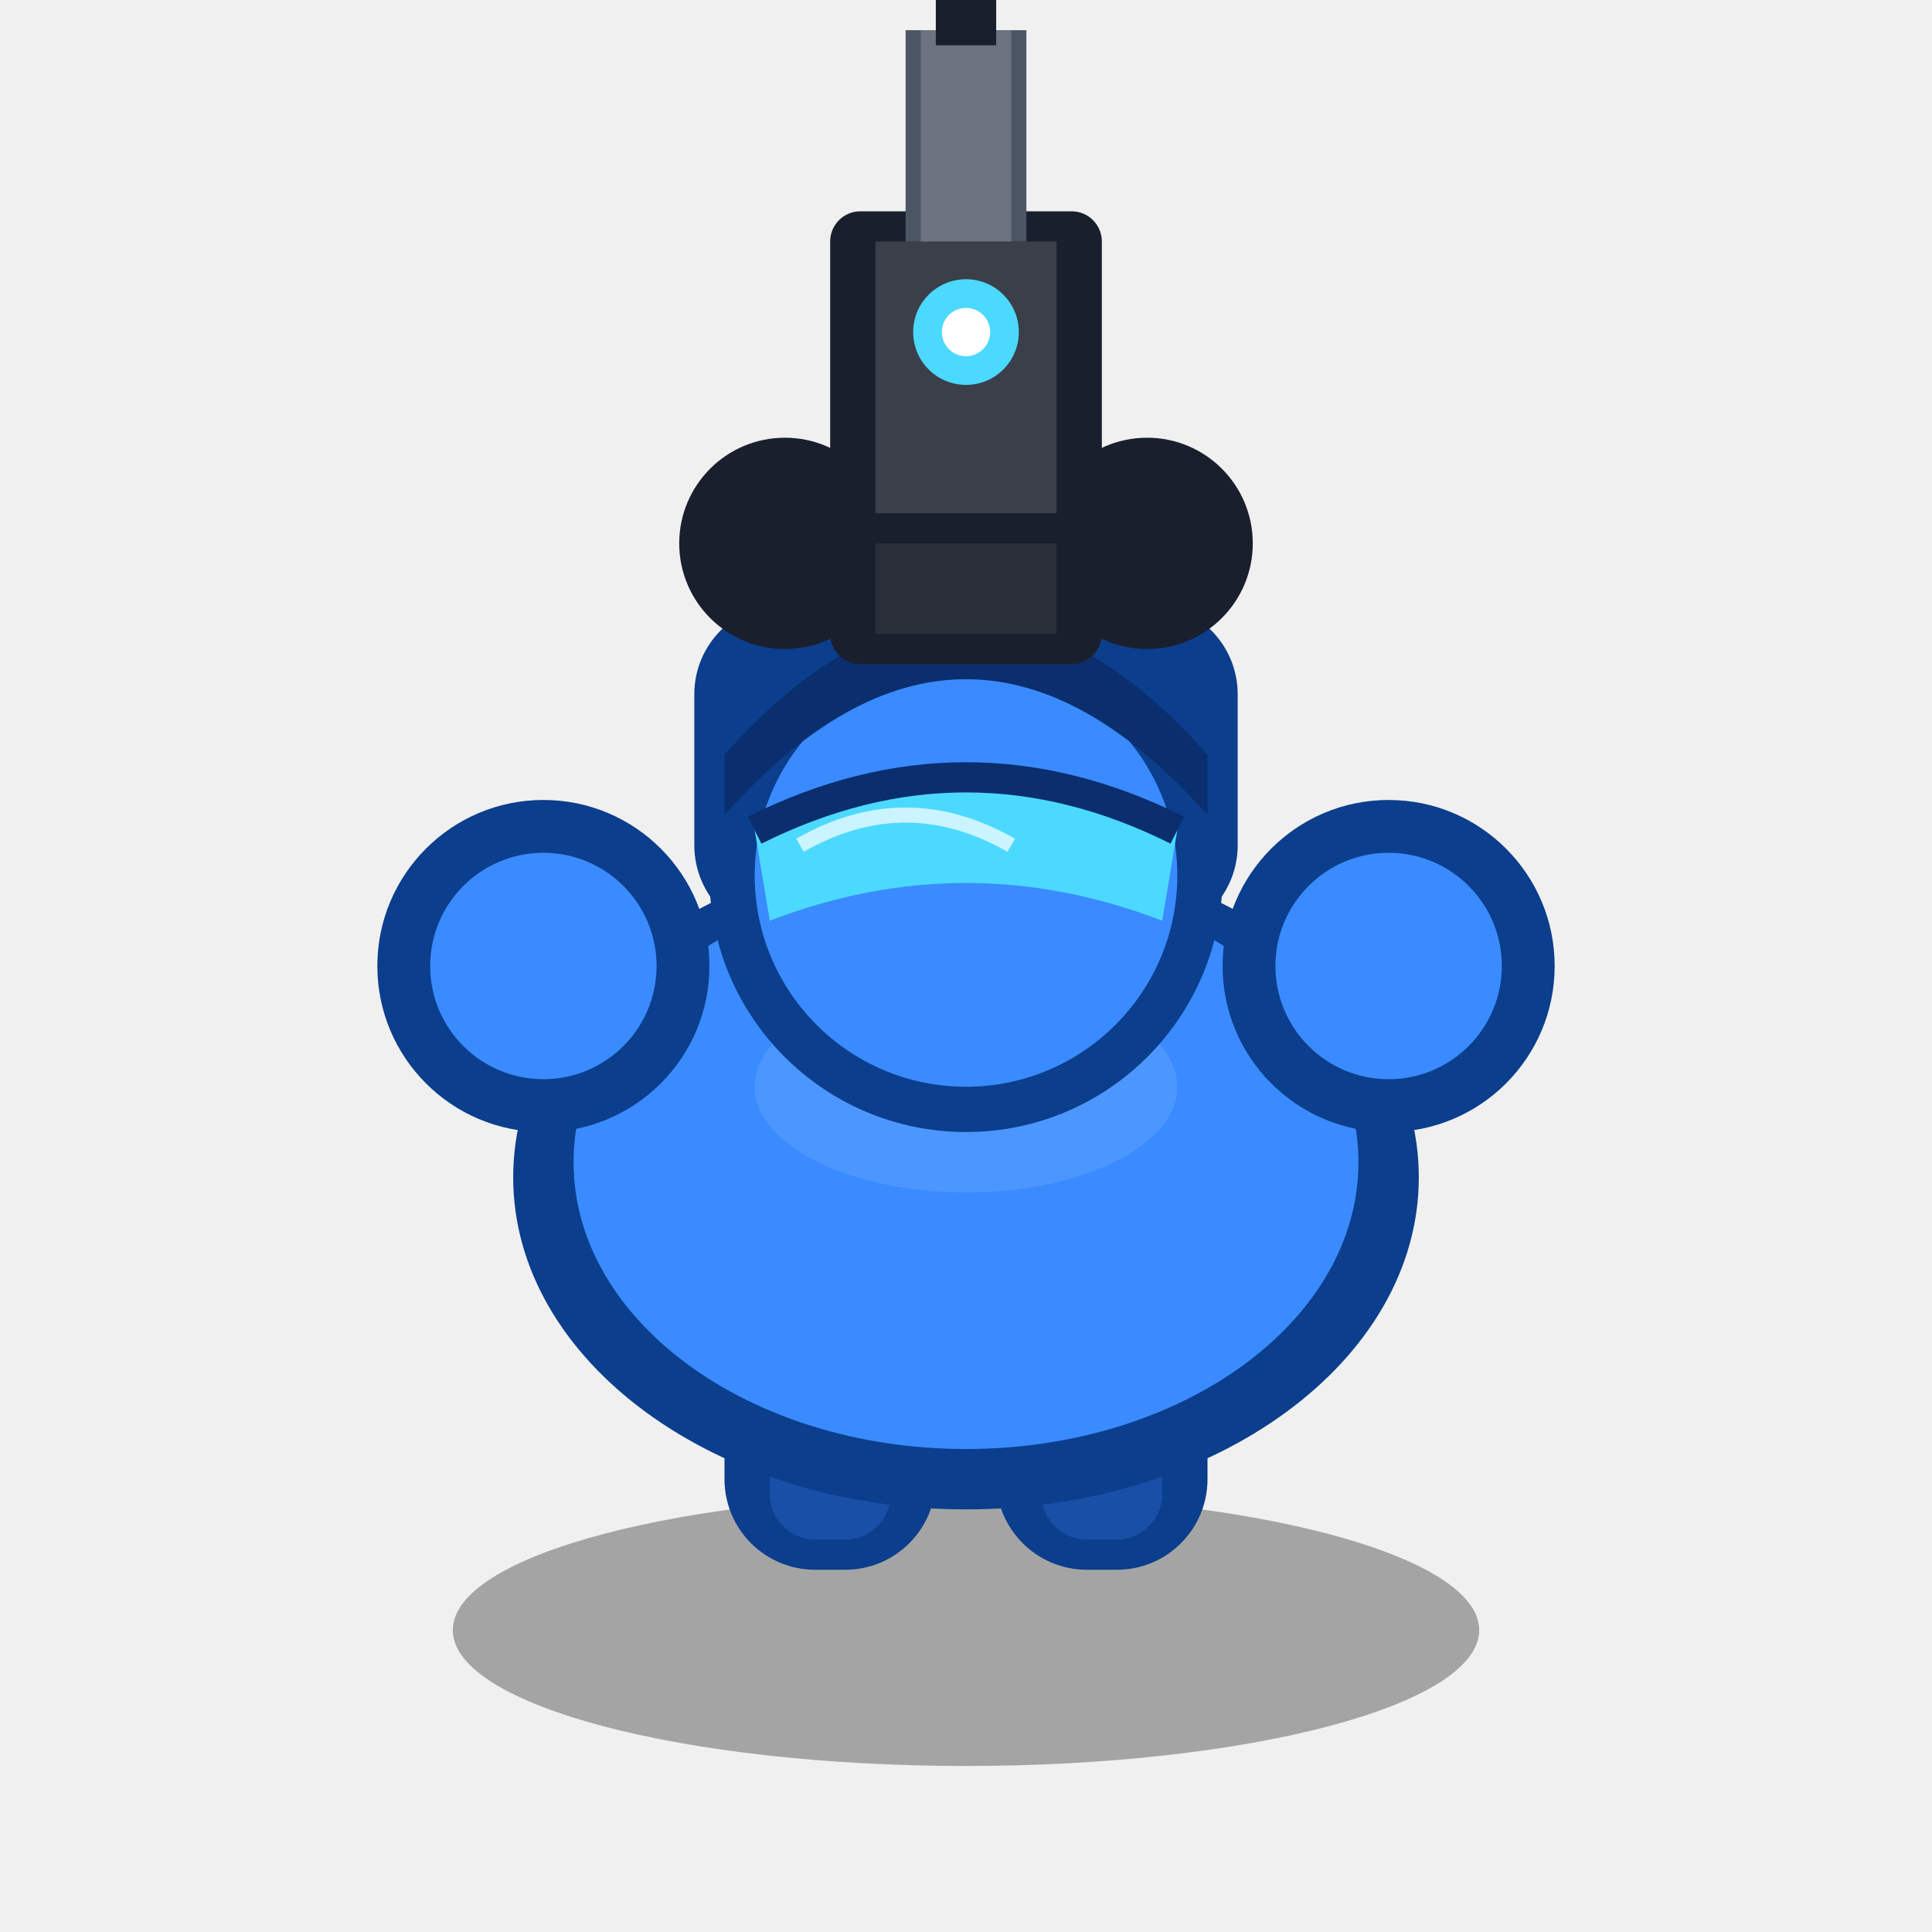
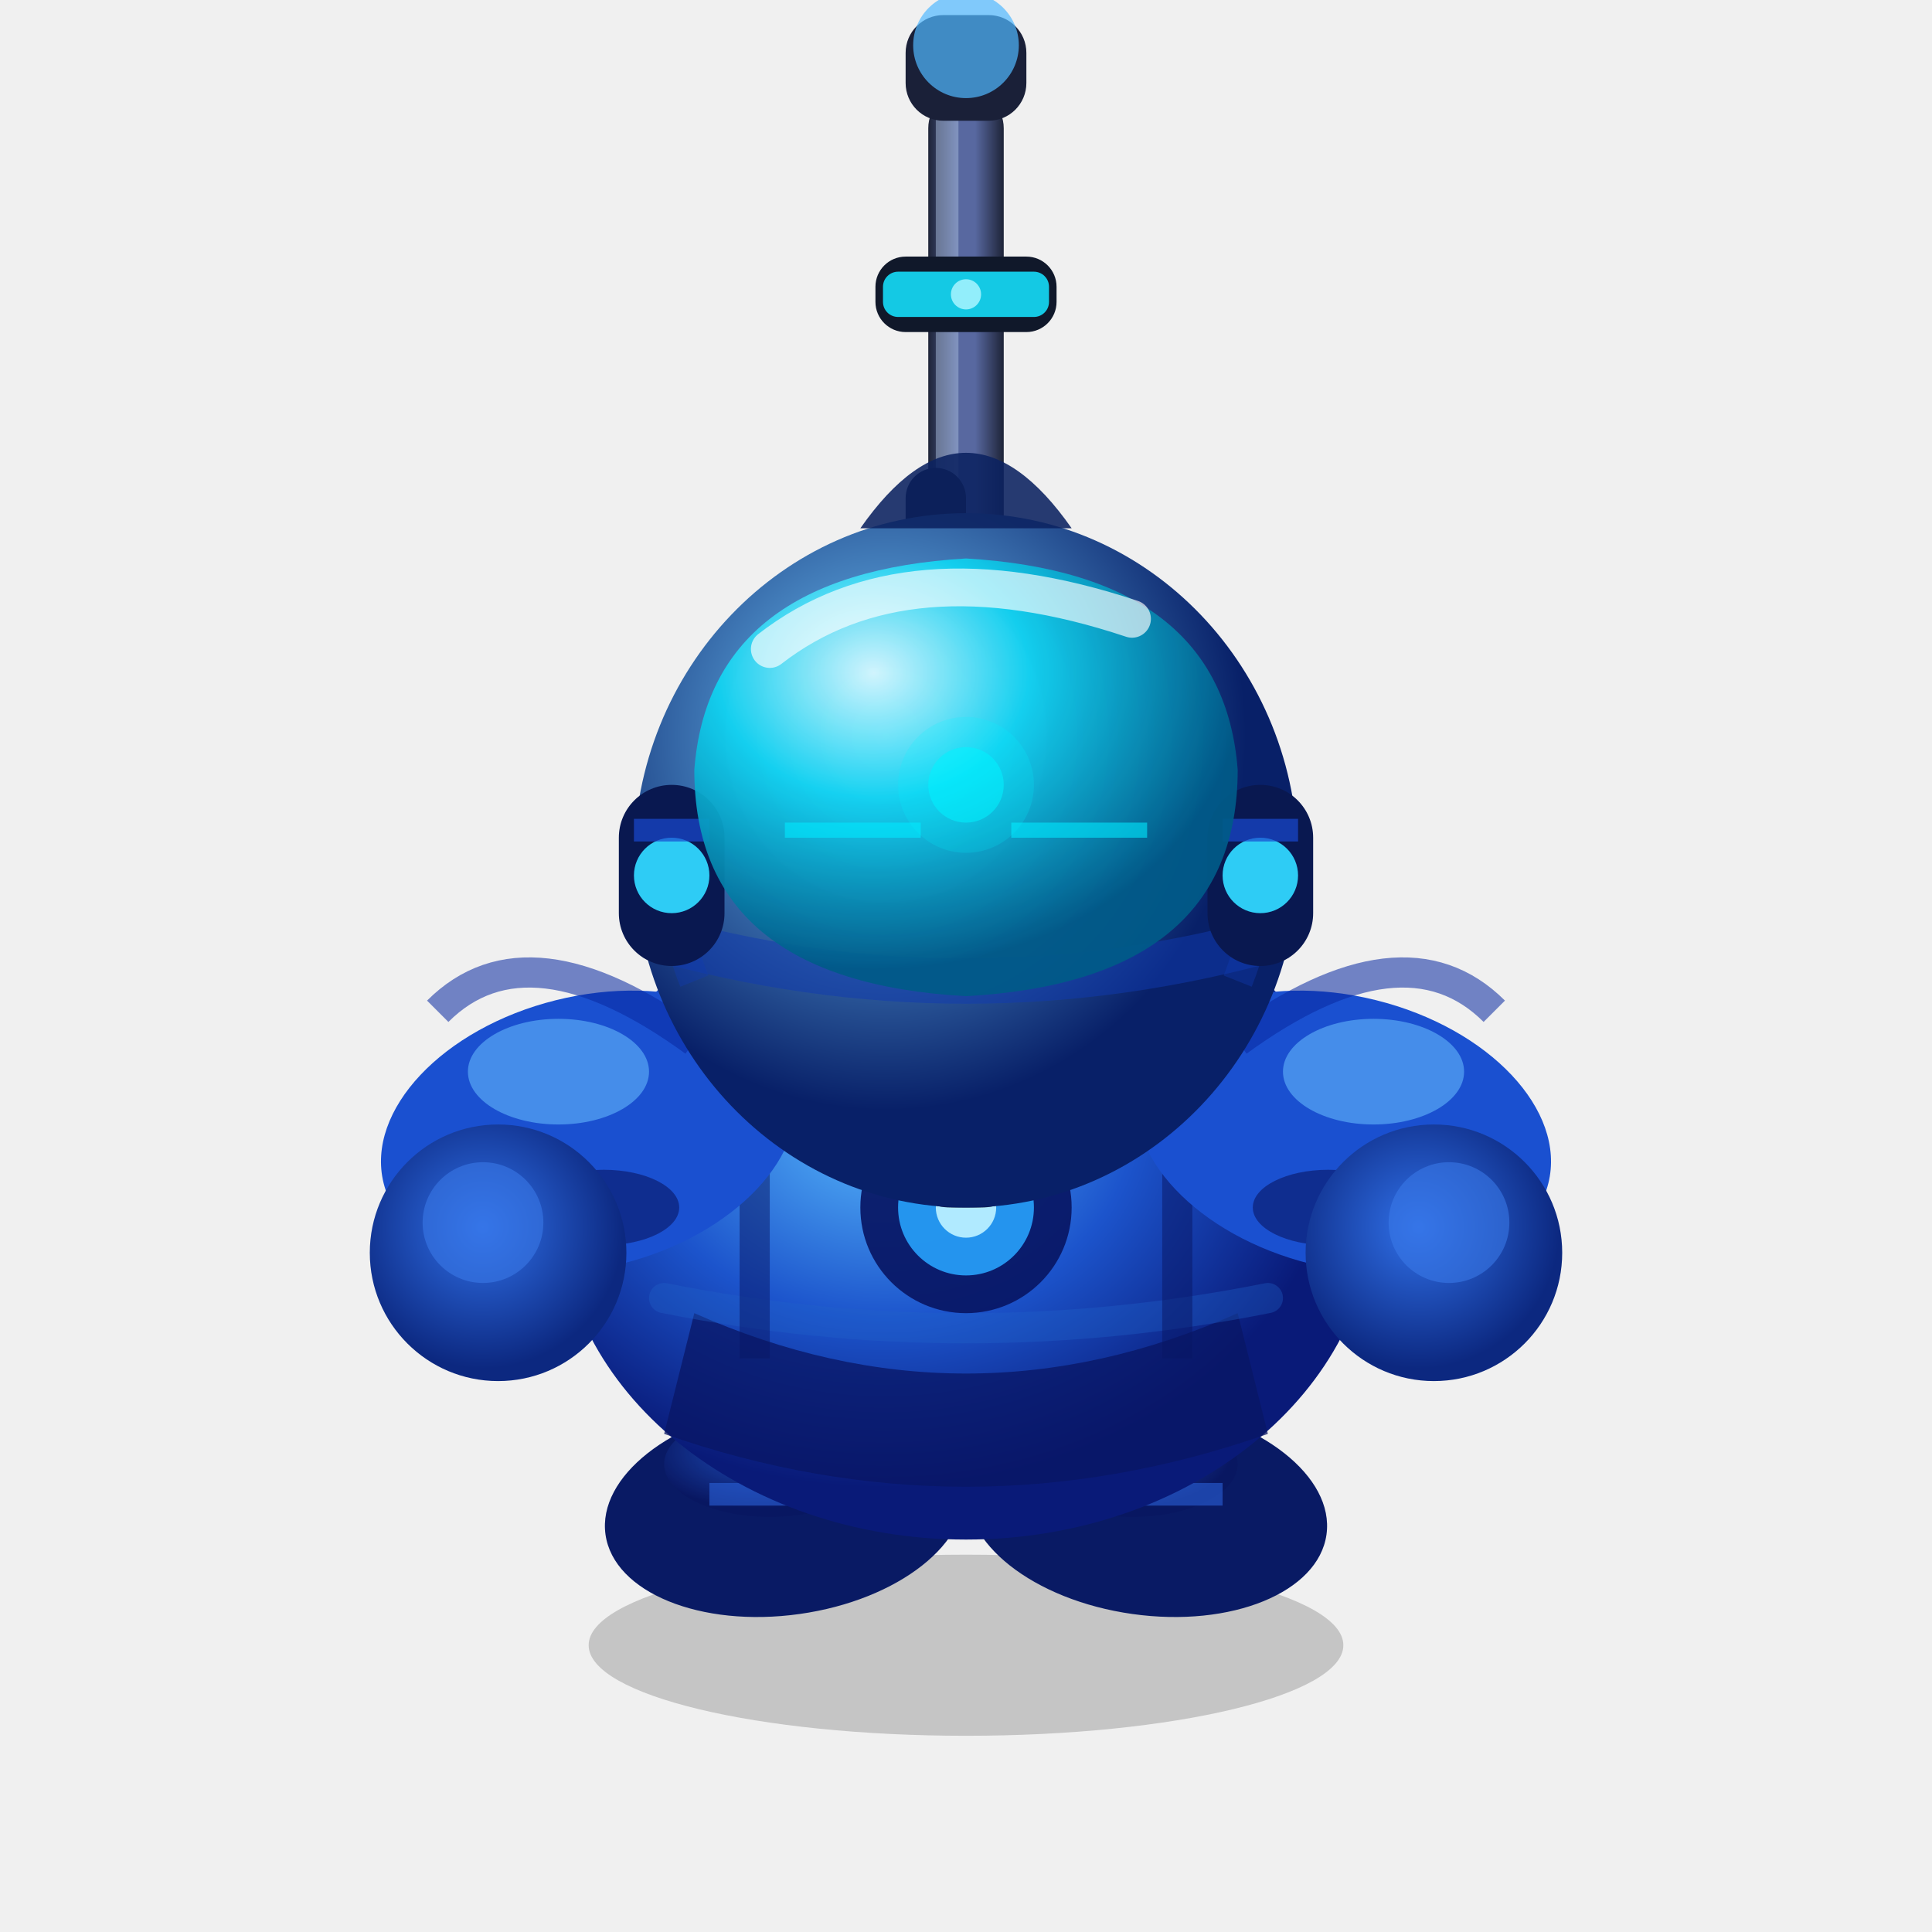
<svg xmlns="http://www.w3.org/2000/svg" viewBox="0 0 128 128">
-   <ellipse cx="64" cy="108" rx="34" ry="9" fill="#000" opacity="0.32" />
-   <rect x="48" y="86" width="14" height="18" rx="6" fill="#0b3e8c" />
-   <rect x="66" y="86" width="14" height="18" rx="6" fill="#0b3e8c" />
-   <rect x="51" y="89" width="8" height="13" rx="3" fill="#1a4fa8" />
-   <rect x="69" y="89" width="8" height="13" rx="3" fill="#1a4fa8" />
-   <ellipse cx="64" cy="78" rx="30" ry="22" fill="#0b3e8c" />
-   <ellipse cx="64" cy="77" rx="26" ry="19" fill="#3a8bff" />
-   <ellipse cx="64" cy="72" rx="14" ry="7" fill="#5ba0ff" opacity="0.55" />
-   <circle cx="36" cy="64" r="11" fill="#0b3e8c" />
-   <circle cx="92" cy="64" r="11" fill="#0b3e8c" />
-   <circle cx="36" cy="64" r="7.5" fill="#3a8bff" />
-   <circle cx="92" cy="64" r="7.5" fill="#3a8bff" />
-   <rect x="46" y="40" width="12" height="22" rx="6" fill="#0b3e8c" />
-   <rect x="70" y="40" width="12" height="22" rx="6" fill="#0b3e8c" />
-   <circle cx="52" cy="36" r="7" fill="#1a1f2e" />
-   <circle cx="76" cy="36" r="7" fill="#1a1f2e" />
-   <circle cx="64" cy="58" r="17" fill="#0b3e8c" />
-   <circle cx="64" cy="58" r="14" fill="#3a8bff" />
-   <path d="M 48 54 Q 64 36 80 54 L 80 50 Q 64 32 48 50 Z" fill="#0a2e6e" />
-   <path d="M 50 55 Q 64 48 78 55 L 77 61 Q 64 56 51 61 Z" fill="#4cd9ff" />
-   <path d="M 50 55 Q 64 48 78 55" fill="none" stroke="#0a2e6e" stroke-width="2" />
-   <path d="M 53 56 Q 60 52 67 56" fill="none" stroke="#fff" stroke-width="1" opacity="0.7" />
-   <rect x="55" y="14" width="18" height="28" rx="2" fill="#1a1f2e" />
-   <rect x="58" y="16" width="12" height="24" fill="#3a3f4a" />
-   <rect x="60" y="2" width="8" height="14" fill="#4b5563" />
-   <rect x="61" y="2" width="6" height="14" fill="#6b7280" />
-   <rect x="62" y="0" width="4" height="3" fill="#1a1f2e" />
-   <rect x="55" y="34" width="18" height="10" rx="2" fill="#1a1f2e" />
-   <rect x="58" y="36" width="12" height="6" fill="#2a2f3a" />
-   <circle cx="64" cy="22" r="3.5" fill="#4cd9ff" />
-   <circle cx="64" cy="22" r="1.6" fill="#fff" />
+   <defs>
+     <radialGradient id="pb" cx="40%" cy="36%" r="56%">
+       <stop offset="0%" stop-color="#5abeff" />
+       <stop offset="55%" stop-color="#1c54cc" />
+       <stop offset="100%" stop-color="#091a78" />
+     </radialGradient>
+     <radialGradient id="ph" cx="38%" cy="32%" r="54%">
+       <stop offset="0%" stop-color="#74ccff" />
+       <stop offset="100%" stop-color="#082068" />
+     </radialGradient>
+     <radialGradient id="pv" cx="33%" cy="26%" r="68%">
+       <stop offset="0%" stop-color="#d8f8ff" />
+       <stop offset="42%" stop-color="#10d4f2" />
+       <stop offset="100%" stop-color="#005a88" />
+     </radialGradient>
+     <linearGradient id="pgn" x1="0%" y1="0%" x2="100%" y2="0%">
+       <stop offset="0%" stop-color="#1e2438" />
+       <stop offset="38%" stop-color="#5868a0" />
+       <stop offset="62%" stop-color="#5868a0" />
+       <stop offset="100%" stop-color="#1e2438" />
+     </linearGradient>
+     <radialGradient id="psp" cx="44%" cy="40%" r="55%">
+       <stop offset="0%" stop-color="#3070e8" />
+       <stop offset="100%" stop-color="#0c2880" />
+     </radialGradient>
+     <radialGradient id="pleg" cx="44%" cy="38%" r="54%">
+       <stop offset="0%" stop-color="#2258cc" />
+       <stop offset="100%" stop-color="#081660" />
+     </radialGradient>
+   </defs>
+   <ellipse cx="64" cy="109" rx="25" ry="6" fill="#000" opacity="0.18" />
+   <ellipse cx="52" cy="100" rx="12" ry="7" fill="#091a64" transform="rotate(-8,52,100)" />
+   <ellipse cx="76" cy="100" rx="12" ry="7" fill="#091a64" transform="rotate(8,76,100)" />
+   <ellipse cx="51" cy="97" rx="7" ry="3.5" fill="url(#pleg)" opacity="0.8" />
+   <ellipse cx="75" cy="97" rx="7" ry="3.5" fill="url(#pleg)" opacity="0.8" />
+   <line x1="47" y1="99" x2="57" y2="99" stroke="#2a60d8" stroke-width="1.5" opacity="0.6" />
+   <line x1="71" y1="99" x2="81" y2="99" stroke="#2a60d8" stroke-width="1.5" opacity="0.6" />
+   <ellipse cx="64" cy="80" rx="27" ry="22" fill="url(#pb)" />
+   <path d="M 46 87 Q 64 95 82 87 L 84 95 Q 64 102 44 95Z" fill="#081664" opacity="0.75" />
+   <path d="M 42 71 Q 64 65 86 71" stroke="#90d4ff" stroke-width="2.5" fill="none" opacity="0.5" stroke-linecap="round" />
+   <path d="M 44 86 Q 64 90 84 86" stroke="#2060c8" stroke-width="2" fill="none" opacity="0.35" stroke-linecap="round" />
+   <circle cx="64" cy="80" r="7" fill="#081664" opacity="0.92" />
+   <circle cx="64" cy="80" r="4.5" fill="#28a4ff" opacity="0.88" />
+   <circle cx="64" cy="80" r="2" fill="#b0eaff" />
+   <line x1="50" y1="70" x2="50" y2="90" stroke="#081664" stroke-width="2" opacity="0.5" />
+   <line x1="78" y1="70" x2="78" y2="90" stroke="#081664" stroke-width="2" opacity="0.5" />
+   <ellipse cx="39" cy="75" rx="14" ry="9" fill="#1a50d0" transform="rotate(-14,39,75)" />
+   <ellipse cx="37" cy="71" rx="6" ry="3.5" fill="#68c0ff" opacity="0.55" />
+   <ellipse cx="40" cy="80" rx="5" ry="2.5" fill="#091664" opacity="0.6" />
+   <path d="M 29 67 Q 35 61 46 69" stroke="#0828a0" stroke-width="2" fill="none" opacity="0.55" />
+   <ellipse cx="89" cy="75" rx="14" ry="9" fill="#1a50d0" transform="rotate(14,89,75)" />
+   <ellipse cx="91" cy="71" rx="6" ry="3.5" fill="#68c0ff" opacity="0.55" />
+   <ellipse cx="88" cy="80" rx="5" ry="2.5" fill="#091664" opacity="0.6" />
+   <path d="M 99 67 Q 93 61 82 69" stroke="#0828a0" stroke-width="2" fill="none" opacity="0.55" />
+   <circle cx="33" cy="83" r="8.5" fill="url(#psp)" />
+   <circle cx="32" cy="81" r="4" fill="#3878e8" opacity="0.6" />
+   <circle cx="95" cy="83" r="8.5" fill="url(#psp)" />
+   <circle cx="96" cy="81" r="4" fill="#3878e8" opacity="0.6" />
+   <rect x="59" y="52" width="10" height="28" rx="4" fill="#1a2240" />
+   <rect x="61.5" y="6" width="5" height="48" rx="2.5" fill="url(#pgn)" />
+   <rect x="62" y="6" width="1.5" height="48" rx="0.75" fill="#b0c4e0" opacity="0.45" />
+   <rect x="60" y="1" width="8" height="7" rx="2.5" fill="#1a2038" />
+   <circle cx="64" cy="3" r="3.5" fill="#50b8ff" opacity="0.7" />
+   <rect x="58" y="17" width="12" height="5" rx="2" fill="#10182a" />
+   <rect x="58.5" y="18" width="11" height="3" rx="1" fill="#14d4f0" opacity="0.94" />
+   <circle cx="64" cy="19.5" r="1" fill="#a8f4ff" opacity="0.85" />
+   <rect x="60" y="31" width="4" height="10" rx="2" fill="#0e1428" />
+   <rect x="64" y="44" width="9" height="7" rx="2.5" fill="#0e1428" />
+   <rect x="65" y="45" width="7" height="5" rx="1.5" fill="#1c2240" />
+   <path d="M 59 61 Q 55 66 59 72" stroke="#303a60" stroke-width="2.5" fill="none" />
+   <ellipse cx="64" cy="57" rx="22" ry="23" fill="url(#ph)" />
+   <path d="M 57 35 Q 64 25 71 35" fill="#0b2260" opacity="0.88" />
+   <path d="M 43 62 Q 64 68 85 62" stroke="#0f3ab0" stroke-width="3" fill="none" opacity="0.5" />
+   <path d="M 45 55 Q 44 60 46 65" stroke="#0f3ab0" stroke-width="2" fill="none" opacity="0.4" />
+   <path d="M 83 55 Q 84 60 82 65" stroke="#0f3ab0" stroke-width="2" fill="none" opacity="0.4" />
+   <rect x="41" y="52" width="7" height="12" rx="3.5" fill="#091850" />
+   <rect x="80" y="52" width="7" height="12" rx="3.5" fill="#091850" />
+   <circle cx="44.5" cy="58" r="2.5" fill="#30d8ff" opacity="0.94" />
+   <circle cx="83.5" cy="58" r="2.5" fill="#30d8ff" opacity="0.94" />
+   <line x1="42" y1="55" x2="47" y2="55" stroke="#1848d0" stroke-width="1.5" opacity="0.7" />
+   <line x1="81" y1="55" x2="86" y2="55" stroke="#1848d0" stroke-width="1.5" opacity="0.7" />
+   <path d="M 46 51 Q 47 38 64 37 Q 81 38 82 51 Q 82 65 64 66 Q 46 65 46 51Z" fill="url(#pv)" opacity="0.93" />
+   <path d="M 51 43 Q 60 36 75 41" stroke="white" stroke-width="2.5" opacity="0.65" fill="none" stroke-linecap="round" />
+   <line x1="52" y1="55" x2="61" y2="55" stroke="#00eaff" stroke-width="1" opacity="0.6" />
+   <line x1="67" y1="55" x2="76" y2="55" stroke="#00eaff" stroke-width="1" opacity="0.6" />
+   <circle cx="64" cy="52" r="2.5" fill="#00f2ff" opacity="0.55" />
+   <circle cx="64" cy="52" r="4.5" fill="#00f2ff" opacity="0.18" />
</svg>
